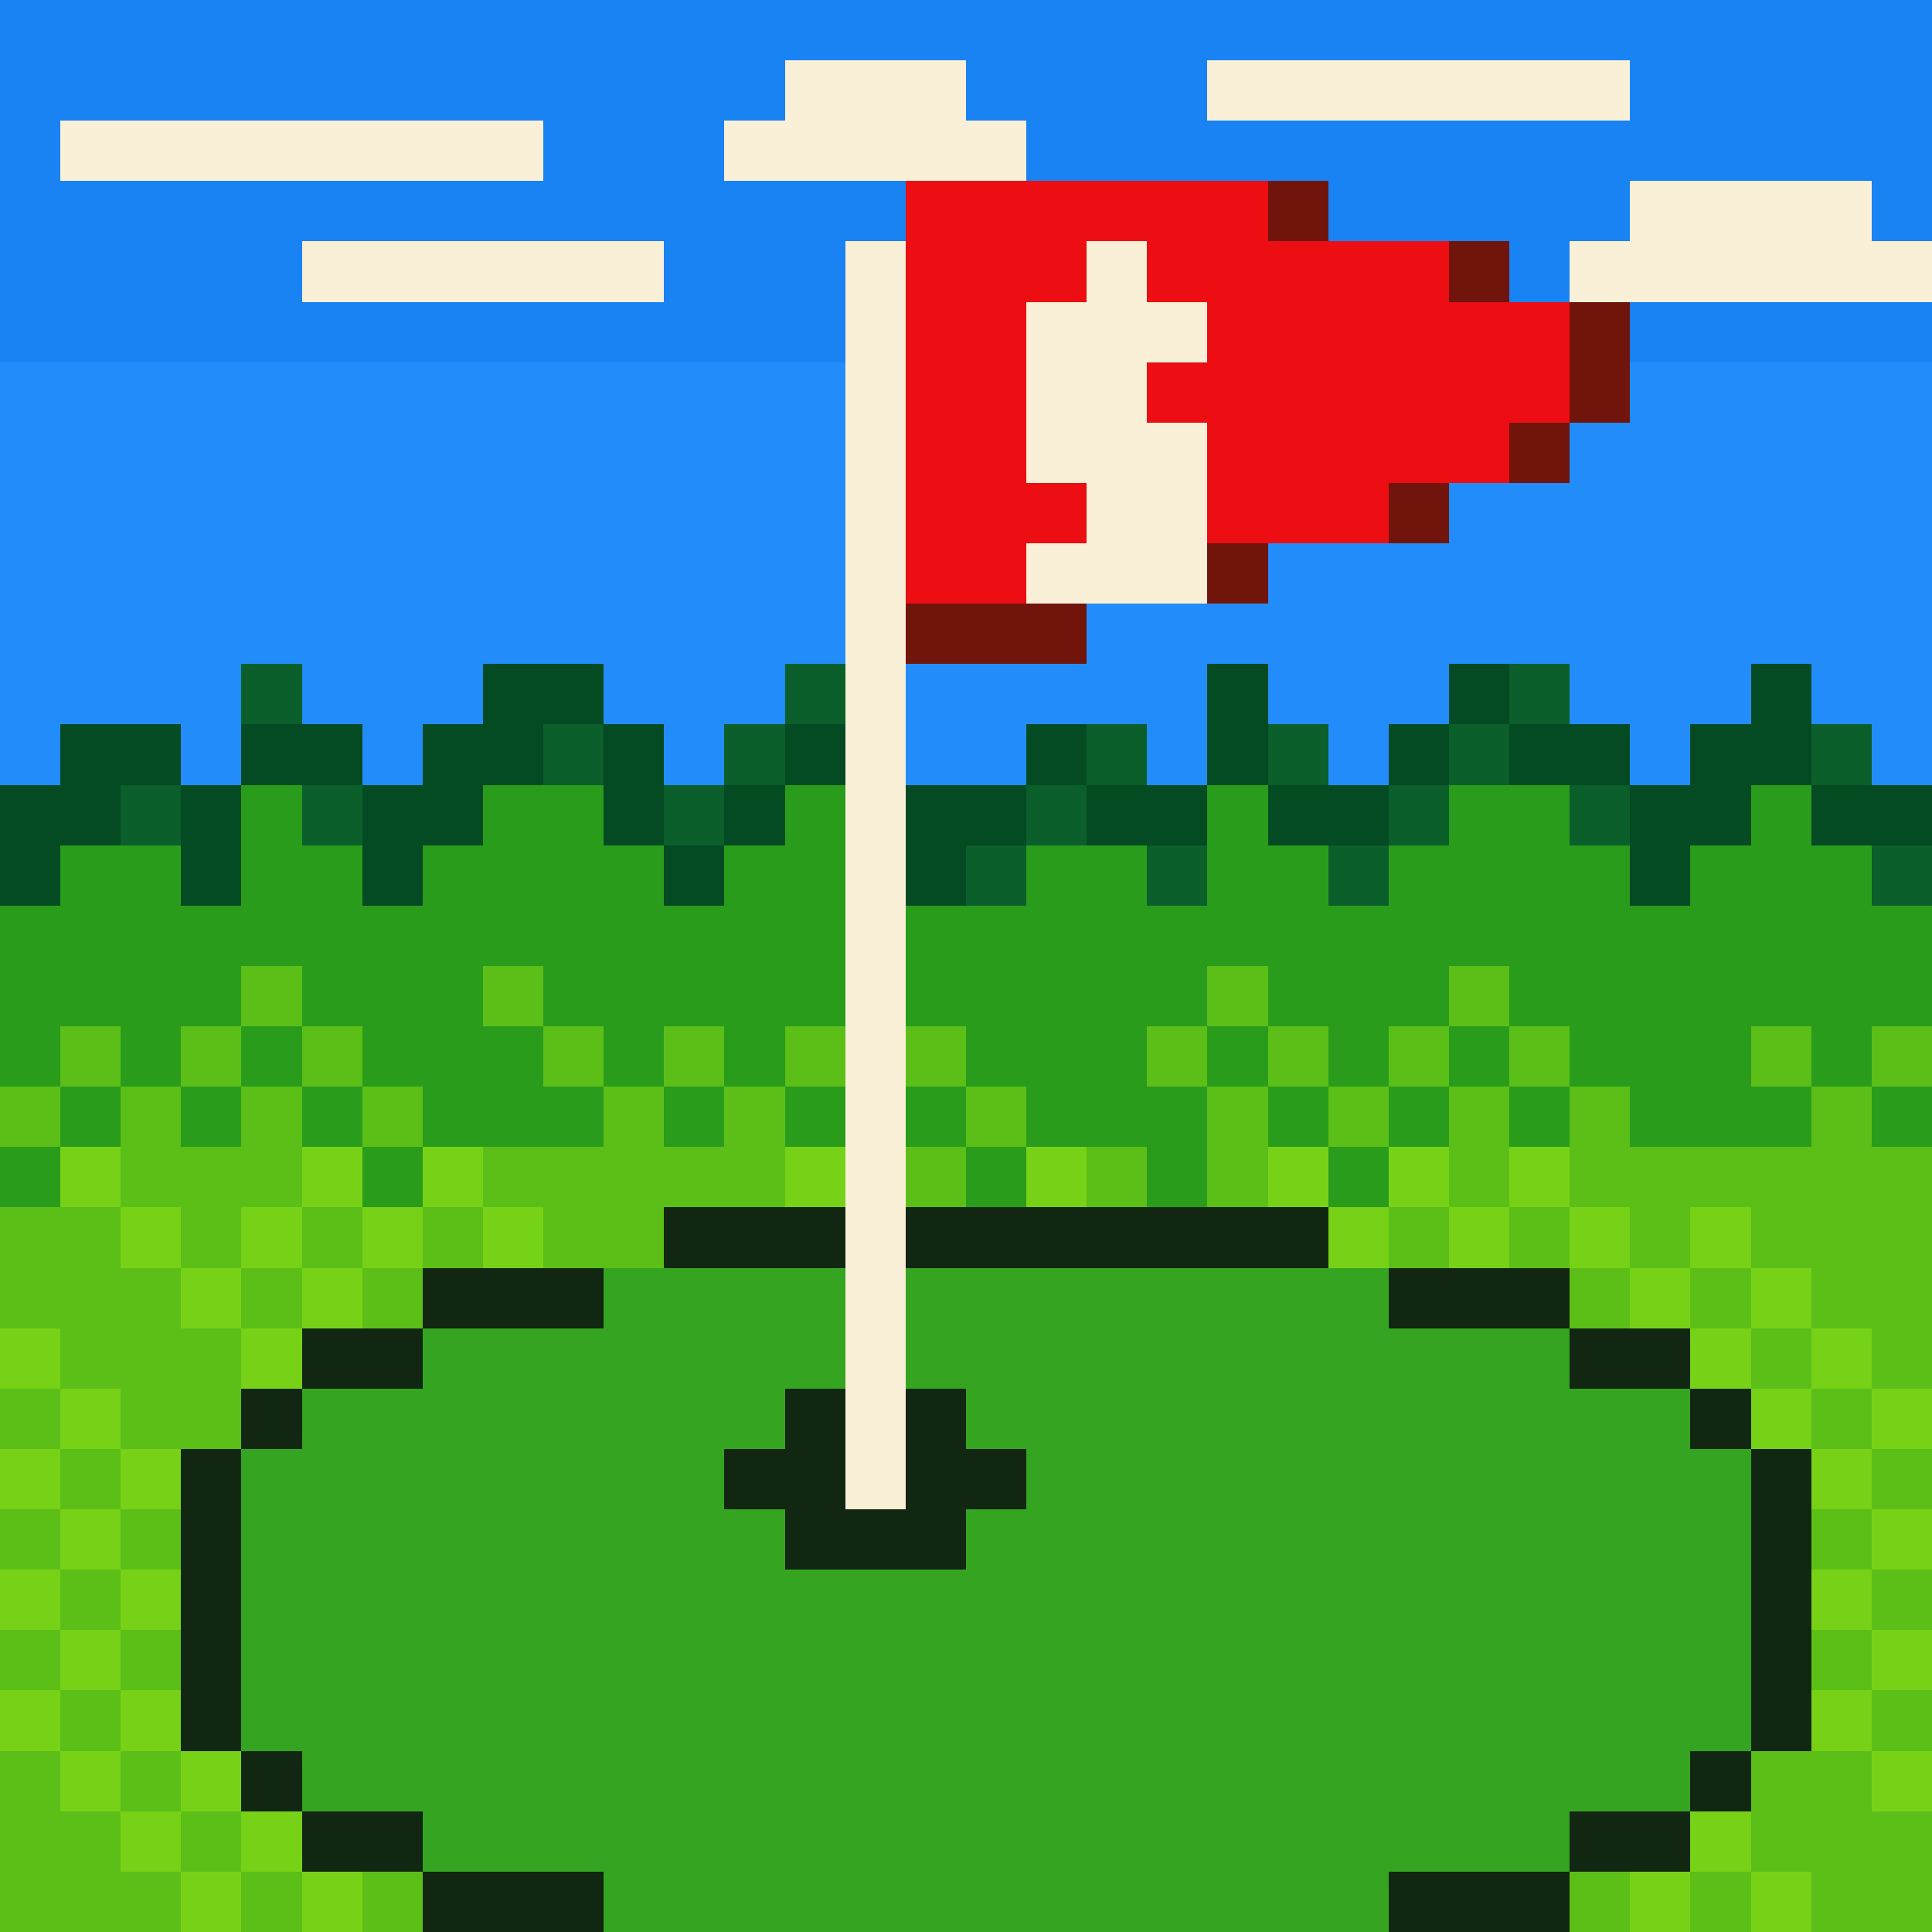
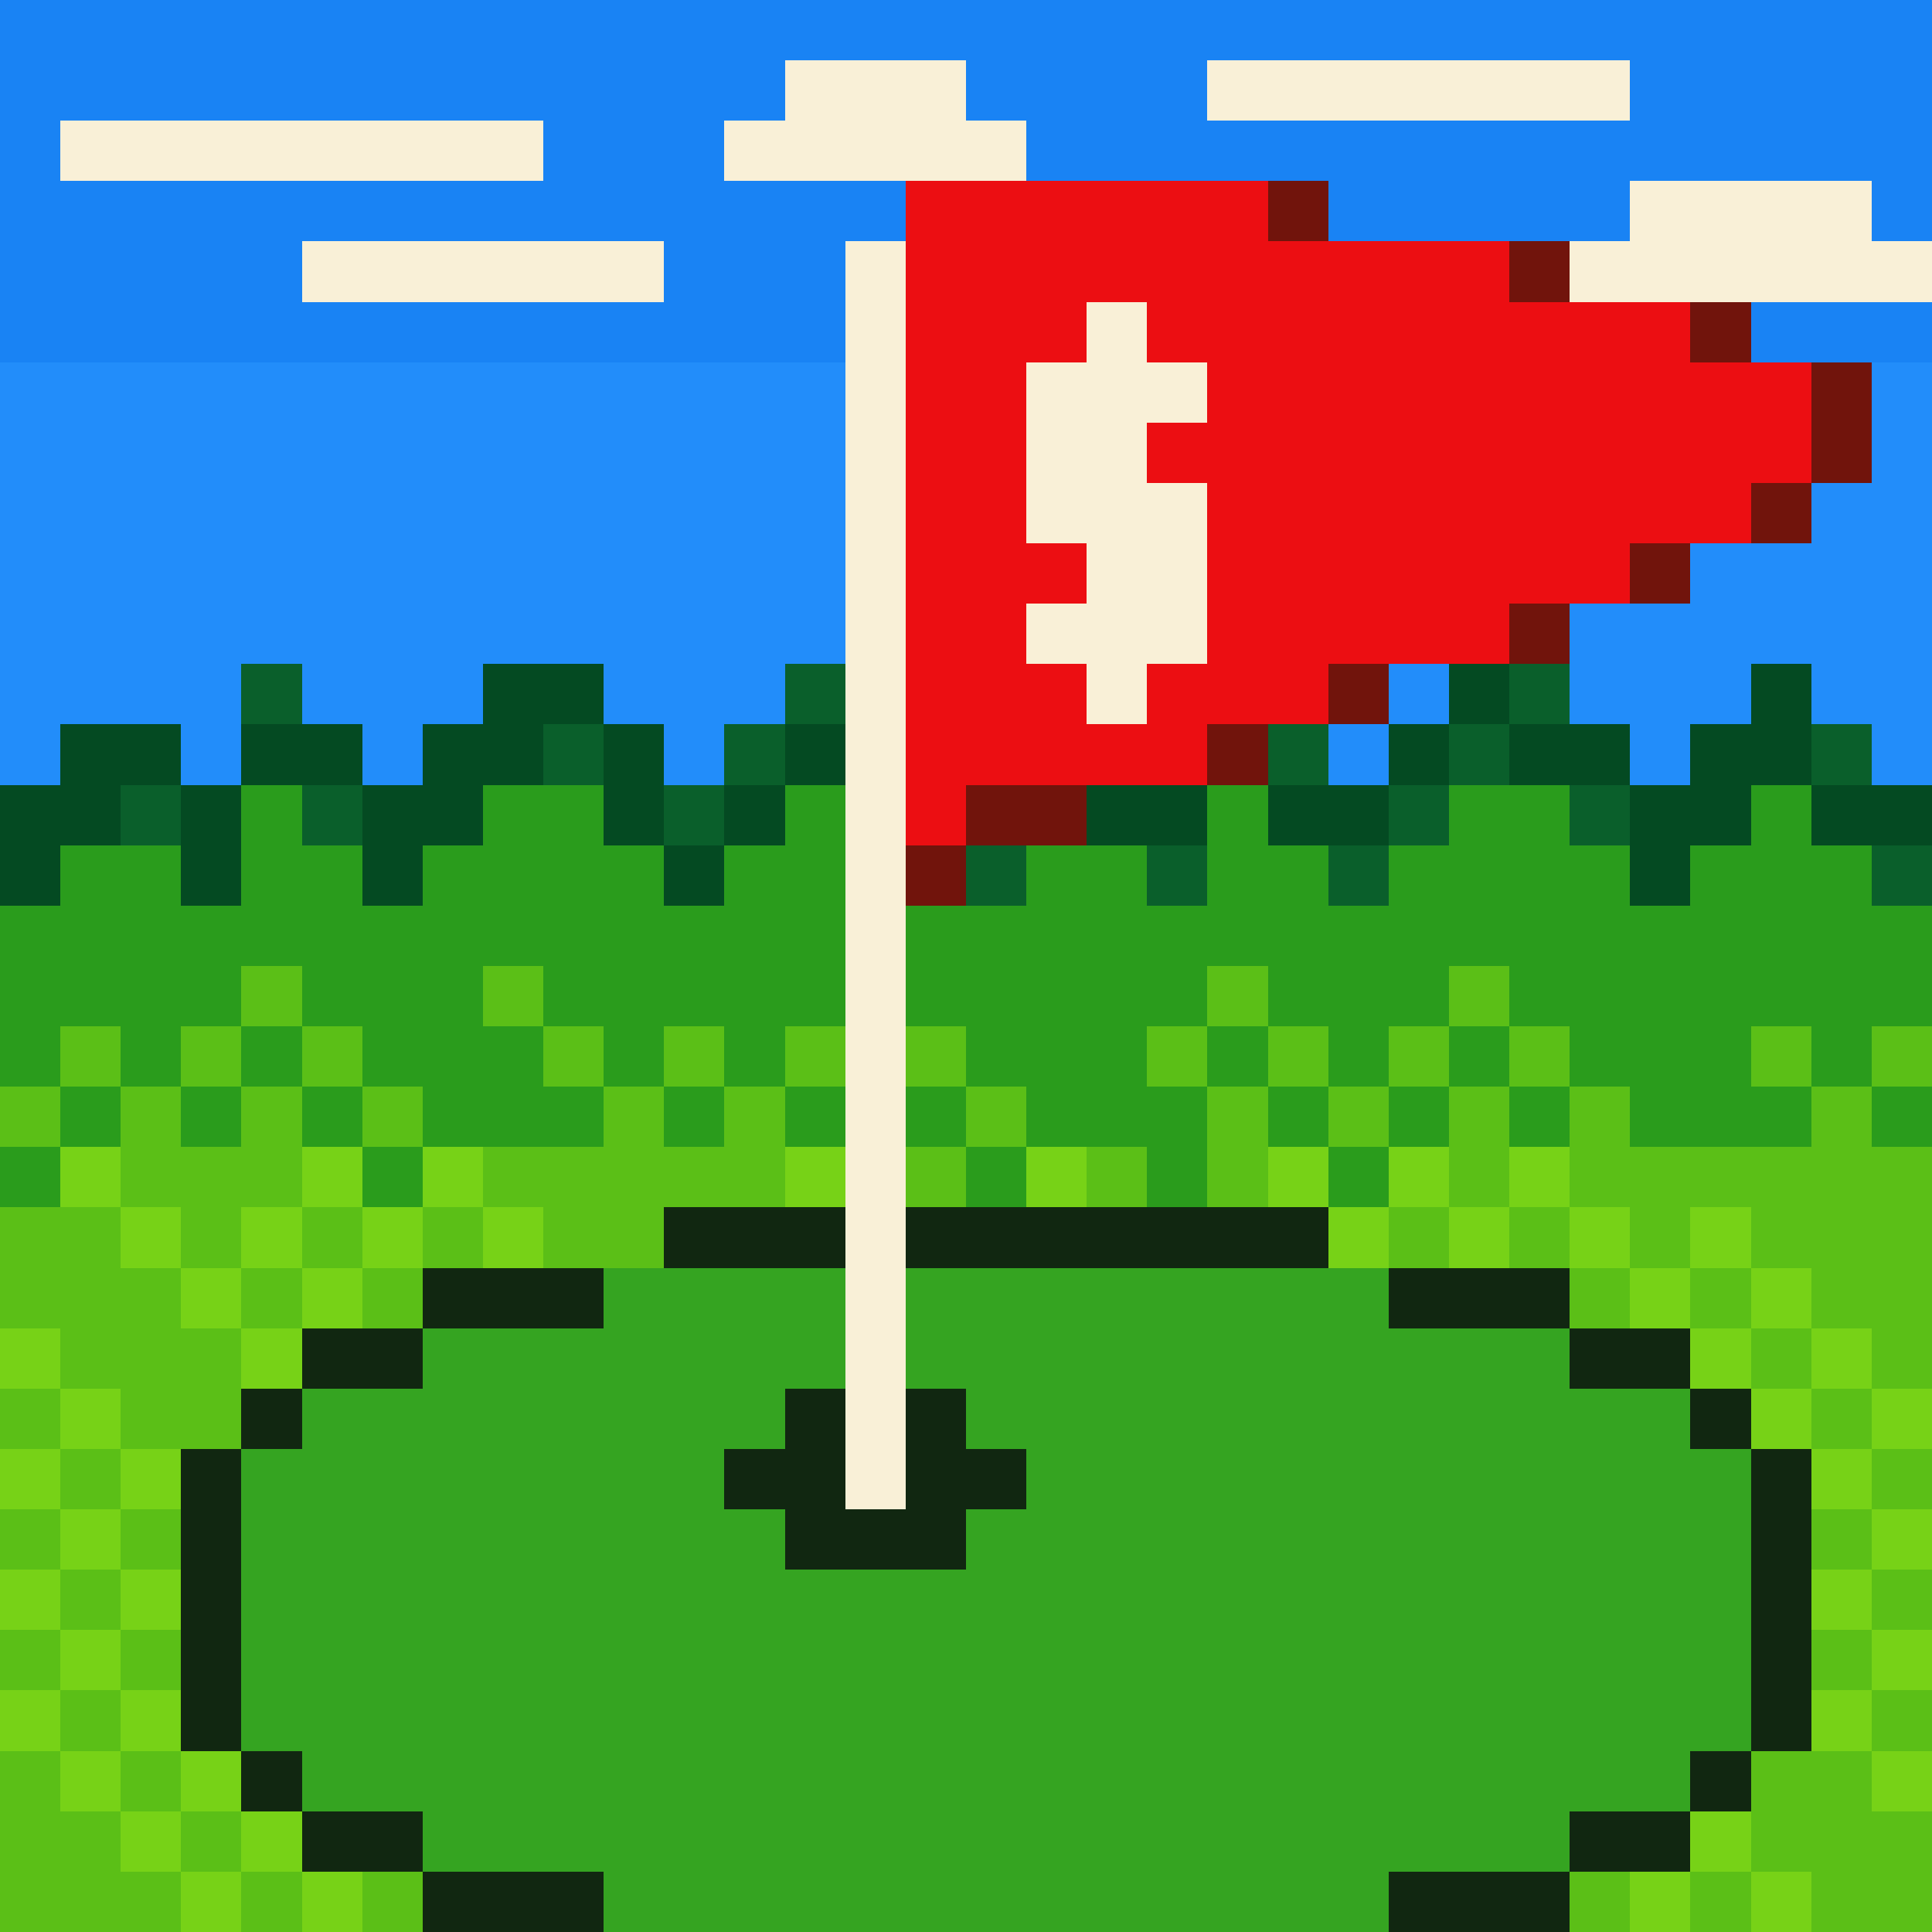
<svg xmlns="http://www.w3.org/2000/svg" viewBox="0 0 32 32" shape-rendering="crispEdges">
  <rect x="0" y="0" width="32" height="1" fill="#1983f4" />
  <rect x="0" y="1" width="13" height="1" fill="#1983f4" />
  <rect x="13" y="1" width="3" height="1" fill="#f9f0d7" />
  <rect x="16" y="1" width="4" height="1" fill="#1983f4" />
  <rect x="20" y="1" width="7" height="1" fill="#f9f0d7" />
  <rect x="27" y="1" width="5" height="1" fill="#1983f4" />
  <rect x="0" y="2" width="1" height="1" fill="#1983f4" />
  <rect x="1" y="2" width="8" height="1" fill="#f9f0d7" />
  <rect x="9" y="2" width="3" height="1" fill="#1983f4" />
  <rect x="12" y="2" width="5" height="1" fill="#f9f0d7" />
  <rect x="17" y="2" width="15" height="1" fill="#1983f4" />
  <rect x="0" y="3" width="15" height="1" fill="#1983f4" />
  <rect x="15" y="3" width="6" height="1" fill="#ec0e12" />
  <rect x="21" y="3" width="1" height="1" fill="#71140c" />
  <rect x="22" y="3" width="5" height="1" fill="#1983f4" />
  <rect x="27" y="3" width="4" height="1" fill="#f9f0d7" />
  <rect x="31" y="3" width="1" height="1" fill="#1983f4" />
  <rect x="0" y="4" width="5" height="1" fill="#1983f4" />
  <rect x="5" y="4" width="6" height="1" fill="#f9f0d7" />
  <rect x="11" y="4" width="3" height="1" fill="#1983f4" />
  <rect x="14" y="4" width="1" height="1" fill="#f9f0d7" />
-   <rect x="15" y="4" width="3" height="1" fill="#ec0e12" />
-   <rect x="18" y="4" width="1" height="1" fill="#f9f0d7" />
-   <rect x="19" y="4" width="5" height="1" fill="#ec0e12" />
-   <rect x="24" y="4" width="1" height="1" fill="#71140c" />
-   <rect x="25" y="4" width="1" height="1" fill="#1983f4" />
+   <rect x="15" y="4" width="10" height="1" fill="#ec0e12" />
+   <rect x="25" y="4" width="1" height="1" fill="#71140c" />
  <rect x="26" y="4" width="6" height="1" fill="#f9f0d7" />
  <rect x="0" y="5" width="14" height="1" fill="#1983f4" />
  <rect x="14" y="5" width="1" height="1" fill="#f9f0d7" />
-   <rect x="15" y="5" width="2" height="1" fill="#ec0e12" />
-   <rect x="17" y="5" width="3" height="1" fill="#f9f0d7" />
-   <rect x="20" y="5" width="6" height="1" fill="#ec0e12" />
-   <rect x="26" y="5" width="1" height="1" fill="#71140c" />
-   <rect x="27" y="5" width="5" height="1" fill="#1983f4" />
+   <rect x="15" y="5" width="3" height="1" fill="#ec0e12" />
+   <rect x="18" y="5" width="1" height="1" fill="#f9f0d7" />
+   <rect x="19" y="5" width="9" height="1" fill="#ec0e12" />
+   <rect x="28" y="5" width="1" height="1" fill="#71140c" />
+   <rect x="29" y="5" width="3" height="1" fill="#1983f4" />
  <rect x="0" y="6" width="14" height="1" fill="#228dfa" />
  <rect x="14" y="6" width="1" height="1" fill="#f9f0d7" />
  <rect x="15" y="6" width="2" height="1" fill="#ec0e12" />
-   <rect x="17" y="6" width="2" height="1" fill="#f9f0d7" />
-   <rect x="19" y="6" width="7" height="1" fill="#ec0e12" />
-   <rect x="26" y="6" width="1" height="1" fill="#71140c" />
-   <rect x="27" y="6" width="5" height="1" fill="#228dfa" />
+   <rect x="17" y="6" width="3" height="1" fill="#f9f0d7" />
+   <rect x="20" y="6" width="10" height="1" fill="#ec0e12" />
+   <rect x="30" y="6" width="1" height="1" fill="#71140c" />
+   <rect x="31" y="6" width="1" height="1" fill="#228dfa" />
  <rect x="0" y="7" width="14" height="1" fill="#228dfa" />
  <rect x="14" y="7" width="1" height="1" fill="#f9f0d7" />
  <rect x="15" y="7" width="2" height="1" fill="#ec0e12" />
-   <rect x="17" y="7" width="3" height="1" fill="#f9f0d7" />
-   <rect x="20" y="7" width="5" height="1" fill="#ec0e12" />
-   <rect x="25" y="7" width="1" height="1" fill="#71140c" />
-   <rect x="26" y="7" width="6" height="1" fill="#228dfa" />
+   <rect x="17" y="7" width="2" height="1" fill="#f9f0d7" />
+   <rect x="19" y="7" width="11" height="1" fill="#ec0e12" />
+   <rect x="30" y="7" width="1" height="1" fill="#71140c" />
+   <rect x="31" y="7" width="1" height="1" fill="#228dfa" />
  <rect x="0" y="8" width="14" height="1" fill="#228dfa" />
  <rect x="14" y="8" width="1" height="1" fill="#f9f0d7" />
-   <rect x="15" y="8" width="3" height="1" fill="#ec0e12" />
-   <rect x="18" y="8" width="2" height="1" fill="#f9f0d7" />
-   <rect x="20" y="8" width="3" height="1" fill="#ec0e12" />
-   <rect x="23" y="8" width="1" height="1" fill="#71140c" />
-   <rect x="24" y="8" width="8" height="1" fill="#228dfa" />
+   <rect x="15" y="8" width="2" height="1" fill="#ec0e12" />
+   <rect x="17" y="8" width="3" height="1" fill="#f9f0d7" />
+   <rect x="20" y="8" width="9" height="1" fill="#ec0e12" />
+   <rect x="29" y="8" width="1" height="1" fill="#71140c" />
+   <rect x="30" y="8" width="2" height="1" fill="#228dfa" />
  <rect x="0" y="9" width="14" height="1" fill="#228dfa" />
  <rect x="14" y="9" width="1" height="1" fill="#f9f0d7" />
-   <rect x="15" y="9" width="2" height="1" fill="#ec0e12" />
-   <rect x="17" y="9" width="3" height="1" fill="#f9f0d7" />
-   <rect x="20" y="9" width="1" height="1" fill="#71140c" />
-   <rect x="21" y="9" width="11" height="1" fill="#228dfa" />
+   <rect x="15" y="9" width="3" height="1" fill="#ec0e12" />
+   <rect x="18" y="9" width="2" height="1" fill="#f9f0d7" />
+   <rect x="20" y="9" width="7" height="1" fill="#ec0e12" />
+   <rect x="27" y="9" width="1" height="1" fill="#71140c" />
+   <rect x="28" y="9" width="4" height="1" fill="#228dfa" />
  <rect x="0" y="10" width="14" height="1" fill="#228dfa" />
  <rect x="14" y="10" width="1" height="1" fill="#f9f0d7" />
-   <rect x="15" y="10" width="3" height="1" fill="#71140c" />
-   <rect x="18" y="10" width="14" height="1" fill="#228dfa" />
+   <rect x="15" y="10" width="2" height="1" fill="#ec0e12" />
+   <rect x="17" y="10" width="3" height="1" fill="#f9f0d7" />
+   <rect x="20" y="10" width="5" height="1" fill="#ec0e12" />
+   <rect x="25" y="10" width="1" height="1" fill="#71140c" />
+   <rect x="26" y="10" width="6" height="1" fill="#228dfa" />
  <rect x="0" y="11" width="4" height="1" fill="#228dfa" />
  <rect x="4" y="11" width="1" height="1" fill="#0a5f2b" />
  <rect x="5" y="11" width="3" height="1" fill="#228dfa" />
  <rect x="8" y="11" width="2" height="1" fill="#044a22" />
  <rect x="10" y="11" width="3" height="1" fill="#228dfa" />
  <rect x="13" y="11" width="1" height="1" fill="#0a5f2b" />
  <rect x="14" y="11" width="1" height="1" fill="#f9f0d7" />
-   <rect x="15" y="11" width="5" height="1" fill="#228dfa" />
-   <rect x="20" y="11" width="1" height="1" fill="#044a22" />
-   <rect x="21" y="11" width="3" height="1" fill="#228dfa" />
+   <rect x="15" y="11" width="3" height="1" fill="#ec0e12" />
+   <rect x="18" y="11" width="1" height="1" fill="#f9f0d7" />
+   <rect x="19" y="11" width="3" height="1" fill="#ec0e12" />
+   <rect x="22" y="11" width="1" height="1" fill="#71140c" />
+   <rect x="23" y="11" width="1" height="1" fill="#228dfa" />
  <rect x="24" y="11" width="1" height="1" fill="#044a22" />
  <rect x="25" y="11" width="1" height="1" fill="#0a5f2b" />
  <rect x="26" y="11" width="3" height="1" fill="#228dfa" />
  <rect x="29" y="11" width="1" height="1" fill="#044a22" />
  <rect x="30" y="11" width="2" height="1" fill="#228dfa" />
  <rect x="0" y="12" width="1" height="1" fill="#228dfa" />
  <rect x="1" y="12" width="2" height="1" fill="#044a22" />
  <rect x="3" y="12" width="1" height="1" fill="#228dfa" />
  <rect x="4" y="12" width="2" height="1" fill="#044a22" />
  <rect x="6" y="12" width="1" height="1" fill="#228dfa" />
  <rect x="7" y="12" width="2" height="1" fill="#044a22" />
  <rect x="9" y="12" width="1" height="1" fill="#0a5f2b" />
  <rect x="10" y="12" width="1" height="1" fill="#044a22" />
  <rect x="11" y="12" width="1" height="1" fill="#228dfa" />
  <rect x="12" y="12" width="1" height="1" fill="#0a5f2b" />
  <rect x="13" y="12" width="1" height="1" fill="#044a22" />
  <rect x="14" y="12" width="1" height="1" fill="#f9f0d7" />
-   <rect x="15" y="12" width="2" height="1" fill="#228dfa" />
-   <rect x="17" y="12" width="1" height="1" fill="#044a22" />
-   <rect x="18" y="12" width="1" height="1" fill="#0a5f2b" />
-   <rect x="19" y="12" width="1" height="1" fill="#228dfa" />
-   <rect x="20" y="12" width="1" height="1" fill="#044a22" />
+   <rect x="15" y="12" width="5" height="1" fill="#ec0e12" />
+   <rect x="20" y="12" width="1" height="1" fill="#71140c" />
  <rect x="21" y="12" width="1" height="1" fill="#0a5f2b" />
  <rect x="22" y="12" width="1" height="1" fill="#228dfa" />
  <rect x="23" y="12" width="1" height="1" fill="#044a22" />
  <rect x="24" y="12" width="1" height="1" fill="#0a5f2b" />
  <rect x="25" y="12" width="2" height="1" fill="#044a22" />
  <rect x="27" y="12" width="1" height="1" fill="#228dfa" />
  <rect x="28" y="12" width="2" height="1" fill="#044a22" />
  <rect x="30" y="12" width="1" height="1" fill="#0a5f2b" />
  <rect x="31" y="12" width="1" height="1" fill="#228dfa" />
  <rect x="0" y="13" width="2" height="1" fill="#044a22" />
  <rect x="2" y="13" width="1" height="1" fill="#0a5f2b" />
  <rect x="3" y="13" width="1" height="1" fill="#044a22" />
  <rect x="4" y="13" width="1" height="1" fill="#2a9c1c" />
  <rect x="5" y="13" width="1" height="1" fill="#0a5f2b" />
  <rect x="6" y="13" width="2" height="1" fill="#044a22" />
  <rect x="8" y="13" width="2" height="1" fill="#2a9c1c" />
  <rect x="10" y="13" width="1" height="1" fill="#044a22" />
  <rect x="11" y="13" width="1" height="1" fill="#0a5f2b" />
  <rect x="12" y="13" width="1" height="1" fill="#044a22" />
  <rect x="13" y="13" width="1" height="1" fill="#2a9c1c" />
  <rect x="14" y="13" width="1" height="1" fill="#f9f0d7" />
-   <rect x="15" y="13" width="2" height="1" fill="#044a22" />
-   <rect x="17" y="13" width="1" height="1" fill="#0a5f2b" />
+   <rect x="15" y="13" width="1" height="1" fill="#ec0e12" />
+   <rect x="16" y="13" width="2" height="1" fill="#71140c" />
  <rect x="18" y="13" width="2" height="1" fill="#044a22" />
  <rect x="20" y="13" width="1" height="1" fill="#2a9c1c" />
  <rect x="21" y="13" width="2" height="1" fill="#044a22" />
  <rect x="23" y="13" width="1" height="1" fill="#0a5f2b" />
  <rect x="24" y="13" width="2" height="1" fill="#2a9c1c" />
  <rect x="26" y="13" width="1" height="1" fill="#0a5f2b" />
  <rect x="27" y="13" width="2" height="1" fill="#044a22" />
  <rect x="29" y="13" width="1" height="1" fill="#2a9c1c" />
  <rect x="30" y="13" width="2" height="1" fill="#044a22" />
  <rect x="0" y="14" width="1" height="1" fill="#044a22" />
  <rect x="1" y="14" width="2" height="1" fill="#2a9c1c" />
  <rect x="3" y="14" width="1" height="1" fill="#044a22" />
  <rect x="4" y="14" width="2" height="1" fill="#2a9c1c" />
  <rect x="6" y="14" width="1" height="1" fill="#044a22" />
  <rect x="7" y="14" width="4" height="1" fill="#2a9c1c" />
  <rect x="11" y="14" width="1" height="1" fill="#044a22" />
  <rect x="12" y="14" width="2" height="1" fill="#2a9c1c" />
  <rect x="14" y="14" width="1" height="1" fill="#f9f0d7" />
-   <rect x="15" y="14" width="1" height="1" fill="#044a22" />
+   <rect x="15" y="14" width="1" height="1" fill="#71140c" />
  <rect x="16" y="14" width="1" height="1" fill="#0a5f2b" />
  <rect x="17" y="14" width="2" height="1" fill="#2a9c1c" />
  <rect x="19" y="14" width="1" height="1" fill="#0a5f2b" />
  <rect x="20" y="14" width="2" height="1" fill="#2a9c1c" />
  <rect x="22" y="14" width="1" height="1" fill="#0a5f2b" />
  <rect x="23" y="14" width="4" height="1" fill="#2a9c1c" />
  <rect x="27" y="14" width="1" height="1" fill="#044a22" />
  <rect x="28" y="14" width="3" height="1" fill="#2a9c1c" />
  <rect x="31" y="14" width="1" height="1" fill="#0a5f2b" />
  <rect x="0" y="15" width="14" height="1" fill="#2a9c1c" />
  <rect x="14" y="15" width="1" height="1" fill="#f9f0d7" />
  <rect x="15" y="15" width="17" height="1" fill="#2a9c1c" />
  <rect x="0" y="16" width="4" height="1" fill="#2a9c1c" />
  <rect x="4" y="16" width="1" height="1" fill="#5bbf17" />
  <rect x="5" y="16" width="3" height="1" fill="#2a9c1c" />
  <rect x="8" y="16" width="1" height="1" fill="#5bbf17" />
  <rect x="9" y="16" width="5" height="1" fill="#2a9c1c" />
  <rect x="14" y="16" width="1" height="1" fill="#f9f0d7" />
  <rect x="15" y="16" width="5" height="1" fill="#2a9c1c" />
  <rect x="20" y="16" width="1" height="1" fill="#5bbf17" />
  <rect x="21" y="16" width="3" height="1" fill="#2a9c1c" />
  <rect x="24" y="16" width="1" height="1" fill="#5bbf17" />
  <rect x="25" y="16" width="7" height="1" fill="#2a9c1c" />
  <rect x="0" y="17" width="1" height="1" fill="#2a9c1c" />
  <rect x="1" y="17" width="1" height="1" fill="#5bbf17" />
  <rect x="2" y="17" width="1" height="1" fill="#2a9c1c" />
  <rect x="3" y="17" width="1" height="1" fill="#5bbf17" />
  <rect x="4" y="17" width="1" height="1" fill="#2a9c1c" />
  <rect x="5" y="17" width="1" height="1" fill="#5bbf17" />
  <rect x="6" y="17" width="3" height="1" fill="#2a9c1c" />
  <rect x="9" y="17" width="1" height="1" fill="#5bbf17" />
  <rect x="10" y="17" width="1" height="1" fill="#2a9c1c" />
  <rect x="11" y="17" width="1" height="1" fill="#5bbf17" />
  <rect x="12" y="17" width="1" height="1" fill="#2a9c1c" />
  <rect x="13" y="17" width="1" height="1" fill="#5bbf17" />
  <rect x="14" y="17" width="1" height="1" fill="#f9f0d7" />
  <rect x="15" y="17" width="1" height="1" fill="#5bbf17" />
  <rect x="16" y="17" width="3" height="1" fill="#2a9c1c" />
  <rect x="19" y="17" width="1" height="1" fill="#5bbf17" />
  <rect x="20" y="17" width="1" height="1" fill="#2a9c1c" />
  <rect x="21" y="17" width="1" height="1" fill="#5bbf17" />
  <rect x="22" y="17" width="1" height="1" fill="#2a9c1c" />
  <rect x="23" y="17" width="1" height="1" fill="#5bbf17" />
  <rect x="24" y="17" width="1" height="1" fill="#2a9c1c" />
  <rect x="25" y="17" width="1" height="1" fill="#5bbf17" />
  <rect x="26" y="17" width="3" height="1" fill="#2a9c1c" />
  <rect x="29" y="17" width="1" height="1" fill="#5bbf17" />
  <rect x="30" y="17" width="1" height="1" fill="#2a9c1c" />
  <rect x="31" y="17" width="1" height="1" fill="#5bbf17" />
  <rect x="0" y="18" width="1" height="1" fill="#5bbf17" />
  <rect x="1" y="18" width="1" height="1" fill="#2a9c1c" />
  <rect x="2" y="18" width="1" height="1" fill="#5bbf17" />
  <rect x="3" y="18" width="1" height="1" fill="#2a9c1c" />
  <rect x="4" y="18" width="1" height="1" fill="#5bbf17" />
  <rect x="5" y="18" width="1" height="1" fill="#2a9c1c" />
  <rect x="6" y="18" width="1" height="1" fill="#5bbf17" />
  <rect x="7" y="18" width="3" height="1" fill="#2a9c1c" />
  <rect x="10" y="18" width="1" height="1" fill="#5bbf17" />
  <rect x="11" y="18" width="1" height="1" fill="#2a9c1c" />
  <rect x="12" y="18" width="1" height="1" fill="#5bbf17" />
  <rect x="13" y="18" width="1" height="1" fill="#2a9c1c" />
  <rect x="14" y="18" width="1" height="1" fill="#f9f0d7" />
  <rect x="15" y="18" width="1" height="1" fill="#2a9c1c" />
  <rect x="16" y="18" width="1" height="1" fill="#5bbf17" />
  <rect x="17" y="18" width="3" height="1" fill="#2a9c1c" />
  <rect x="20" y="18" width="1" height="1" fill="#5bbf17" />
  <rect x="21" y="18" width="1" height="1" fill="#2a9c1c" />
  <rect x="22" y="18" width="1" height="1" fill="#5bbf17" />
  <rect x="23" y="18" width="1" height="1" fill="#2a9c1c" />
  <rect x="24" y="18" width="1" height="1" fill="#5bbf17" />
  <rect x="25" y="18" width="1" height="1" fill="#2a9c1c" />
  <rect x="26" y="18" width="1" height="1" fill="#5bbf17" />
  <rect x="27" y="18" width="3" height="1" fill="#2a9c1c" />
  <rect x="30" y="18" width="1" height="1" fill="#5bbf17" />
  <rect x="31" y="18" width="1" height="1" fill="#2a9c1c" />
  <rect x="0" y="19" width="1" height="1" fill="#2a9c1c" />
  <rect x="1" y="19" width="1" height="1" fill="#77d217" />
  <rect x="2" y="19" width="3" height="1" fill="#5bbf17" />
  <rect x="5" y="19" width="1" height="1" fill="#77d217" />
  <rect x="6" y="19" width="1" height="1" fill="#2a9c1c" />
  <rect x="7" y="19" width="1" height="1" fill="#77d217" />
  <rect x="8" y="19" width="5" height="1" fill="#5bbf17" />
  <rect x="13" y="19" width="1" height="1" fill="#77d217" />
  <rect x="14" y="19" width="1" height="1" fill="#f9f0d7" />
  <rect x="15" y="19" width="1" height="1" fill="#5bbf17" />
  <rect x="16" y="19" width="1" height="1" fill="#2a9c1c" />
  <rect x="17" y="19" width="1" height="1" fill="#77d217" />
  <rect x="18" y="19" width="1" height="1" fill="#5bbf17" />
  <rect x="19" y="19" width="1" height="1" fill="#2a9c1c" />
  <rect x="20" y="19" width="1" height="1" fill="#5bbf17" />
  <rect x="21" y="19" width="1" height="1" fill="#77d217" />
  <rect x="22" y="19" width="1" height="1" fill="#2a9c1c" />
  <rect x="23" y="19" width="1" height="1" fill="#77d217" />
  <rect x="24" y="19" width="1" height="1" fill="#5bbf17" />
  <rect x="25" y="19" width="1" height="1" fill="#77d217" />
  <rect x="26" y="19" width="6" height="1" fill="#5bbf17" />
  <rect x="0" y="20" width="2" height="1" fill="#5bbf17" />
  <rect x="2" y="20" width="1" height="1" fill="#77d217" />
  <rect x="3" y="20" width="1" height="1" fill="#5bbf17" />
  <rect x="4" y="20" width="1" height="1" fill="#77d217" />
  <rect x="5" y="20" width="1" height="1" fill="#5bbf17" />
  <rect x="6" y="20" width="1" height="1" fill="#77d217" />
  <rect x="7" y="20" width="1" height="1" fill="#5bbf17" />
  <rect x="8" y="20" width="1" height="1" fill="#77d217" />
  <rect x="9" y="20" width="2" height="1" fill="#5bbf17" />
  <rect x="11" y="20" width="3" height="1" fill="#112711" />
  <rect x="14" y="20" width="1" height="1" fill="#f9f0d7" />
  <rect x="15" y="20" width="7" height="1" fill="#112711" />
  <rect x="22" y="20" width="1" height="1" fill="#77d217" />
  <rect x="23" y="20" width="1" height="1" fill="#5bbf17" />
  <rect x="24" y="20" width="1" height="1" fill="#77d217" />
  <rect x="25" y="20" width="1" height="1" fill="#5bbf17" />
  <rect x="26" y="20" width="1" height="1" fill="#77d217" />
  <rect x="27" y="20" width="1" height="1" fill="#5bbf17" />
  <rect x="28" y="20" width="1" height="1" fill="#77d217" />
  <rect x="29" y="20" width="3" height="1" fill="#5bbf17" />
  <rect x="0" y="21" width="3" height="1" fill="#5bbf17" />
  <rect x="3" y="21" width="1" height="1" fill="#77d217" />
  <rect x="4" y="21" width="1" height="1" fill="#5bbf17" />
  <rect x="5" y="21" width="1" height="1" fill="#77d217" />
  <rect x="6" y="21" width="1" height="1" fill="#5bbf17" />
  <rect x="7" y="21" width="3" height="1" fill="#112711" />
  <rect x="10" y="21" width="4" height="1" fill="#35a421" />
  <rect x="14" y="21" width="1" height="1" fill="#f9f0d7" />
  <rect x="15" y="21" width="8" height="1" fill="#35a421" />
  <rect x="23" y="21" width="3" height="1" fill="#112711" />
  <rect x="26" y="21" width="1" height="1" fill="#5bbf17" />
  <rect x="27" y="21" width="1" height="1" fill="#77d217" />
  <rect x="28" y="21" width="1" height="1" fill="#5bbf17" />
  <rect x="29" y="21" width="1" height="1" fill="#77d217" />
  <rect x="30" y="21" width="2" height="1" fill="#5bbf17" />
  <rect x="0" y="22" width="1" height="1" fill="#77d217" />
  <rect x="1" y="22" width="3" height="1" fill="#5bbf17" />
  <rect x="4" y="22" width="1" height="1" fill="#77d217" />
  <rect x="5" y="22" width="2" height="1" fill="#112711" />
  <rect x="7" y="22" width="7" height="1" fill="#35a421" />
  <rect x="14" y="22" width="1" height="1" fill="#f9f0d7" />
  <rect x="15" y="22" width="11" height="1" fill="#35a421" />
  <rect x="26" y="22" width="2" height="1" fill="#112711" />
  <rect x="28" y="22" width="1" height="1" fill="#77d217" />
  <rect x="29" y="22" width="1" height="1" fill="#5bbf17" />
  <rect x="30" y="22" width="1" height="1" fill="#77d217" />
  <rect x="31" y="22" width="1" height="1" fill="#5bbf17" />
  <rect x="0" y="23" width="1" height="1" fill="#5bbf17" />
  <rect x="1" y="23" width="1" height="1" fill="#77d217" />
  <rect x="2" y="23" width="2" height="1" fill="#5bbf17" />
  <rect x="4" y="23" width="1" height="1" fill="#112711" />
  <rect x="5" y="23" width="8" height="1" fill="#35a421" />
  <rect x="13" y="23" width="1" height="1" fill="#112711" />
  <rect x="14" y="23" width="1" height="1" fill="#f9f0d7" />
  <rect x="15" y="23" width="1" height="1" fill="#112711" />
  <rect x="16" y="23" width="12" height="1" fill="#35a421" />
  <rect x="28" y="23" width="1" height="1" fill="#112711" />
  <rect x="29" y="23" width="1" height="1" fill="#77d217" />
  <rect x="30" y="23" width="1" height="1" fill="#5bbf17" />
  <rect x="31" y="23" width="1" height="1" fill="#77d217" />
  <rect x="0" y="24" width="1" height="1" fill="#77d217" />
  <rect x="1" y="24" width="1" height="1" fill="#5bbf17" />
  <rect x="2" y="24" width="1" height="1" fill="#77d217" />
  <rect x="3" y="24" width="1" height="1" fill="#112711" />
  <rect x="4" y="24" width="8" height="1" fill="#35a421" />
  <rect x="12" y="24" width="2" height="1" fill="#112711" />
  <rect x="14" y="24" width="1" height="1" fill="#f9f0d7" />
  <rect x="15" y="24" width="2" height="1" fill="#112711" />
  <rect x="17" y="24" width="12" height="1" fill="#35a421" />
  <rect x="29" y="24" width="1" height="1" fill="#112711" />
  <rect x="30" y="24" width="1" height="1" fill="#77d217" />
  <rect x="31" y="24" width="1" height="1" fill="#5bbf17" />
  <rect x="0" y="25" width="1" height="1" fill="#5bbf17" />
  <rect x="1" y="25" width="1" height="1" fill="#77d217" />
  <rect x="2" y="25" width="1" height="1" fill="#5bbf17" />
  <rect x="3" y="25" width="1" height="1" fill="#112711" />
  <rect x="4" y="25" width="9" height="1" fill="#35a421" />
  <rect x="13" y="25" width="3" height="1" fill="#112711" />
  <rect x="16" y="25" width="13" height="1" fill="#35a421" />
  <rect x="29" y="25" width="1" height="1" fill="#112711" />
  <rect x="30" y="25" width="1" height="1" fill="#5bbf17" />
  <rect x="31" y="25" width="1" height="1" fill="#77d217" />
  <rect x="0" y="26" width="1" height="1" fill="#77d217" />
  <rect x="1" y="26" width="1" height="1" fill="#5bbf17" />
  <rect x="2" y="26" width="1" height="1" fill="#77d217" />
  <rect x="3" y="26" width="1" height="1" fill="#112711" />
  <rect x="4" y="26" width="25" height="1" fill="#35a421" />
  <rect x="29" y="26" width="1" height="1" fill="#112711" />
  <rect x="30" y="26" width="1" height="1" fill="#77d217" />
  <rect x="31" y="26" width="1" height="1" fill="#5bbf17" />
  <rect x="0" y="27" width="1" height="1" fill="#5bbf17" />
  <rect x="1" y="27" width="1" height="1" fill="#77d217" />
  <rect x="2" y="27" width="1" height="1" fill="#5bbf17" />
  <rect x="3" y="27" width="1" height="1" fill="#112711" />
  <rect x="4" y="27" width="25" height="1" fill="#35a421" />
  <rect x="29" y="27" width="1" height="1" fill="#112711" />
  <rect x="30" y="27" width="1" height="1" fill="#5bbf17" />
  <rect x="31" y="27" width="1" height="1" fill="#77d217" />
  <rect x="0" y="28" width="1" height="1" fill="#77d217" />
  <rect x="1" y="28" width="1" height="1" fill="#5bbf17" />
  <rect x="2" y="28" width="1" height="1" fill="#77d217" />
  <rect x="3" y="28" width="1" height="1" fill="#112711" />
  <rect x="4" y="28" width="25" height="1" fill="#35a421" />
  <rect x="29" y="28" width="1" height="1" fill="#112711" />
  <rect x="30" y="28" width="1" height="1" fill="#77d217" />
  <rect x="31" y="28" width="1" height="1" fill="#5bbf17" />
  <rect x="0" y="29" width="1" height="1" fill="#5bbf17" />
  <rect x="1" y="29" width="1" height="1" fill="#77d217" />
  <rect x="2" y="29" width="1" height="1" fill="#5bbf17" />
  <rect x="3" y="29" width="1" height="1" fill="#77d217" />
  <rect x="4" y="29" width="1" height="1" fill="#112711" />
  <rect x="5" y="29" width="23" height="1" fill="#35a421" />
  <rect x="28" y="29" width="1" height="1" fill="#112711" />
  <rect x="29" y="29" width="2" height="1" fill="#5bbf17" />
  <rect x="31" y="29" width="1" height="1" fill="#77d217" />
  <rect x="0" y="30" width="2" height="1" fill="#5bbf17" />
  <rect x="2" y="30" width="1" height="1" fill="#77d217" />
  <rect x="3" y="30" width="1" height="1" fill="#5bbf17" />
  <rect x="4" y="30" width="1" height="1" fill="#77d217" />
  <rect x="5" y="30" width="2" height="1" fill="#112711" />
  <rect x="7" y="30" width="19" height="1" fill="#35a421" />
  <rect x="26" y="30" width="2" height="1" fill="#112711" />
  <rect x="28" y="30" width="1" height="1" fill="#77d217" />
  <rect x="29" y="30" width="3" height="1" fill="#5bbf17" />
  <rect x="0" y="31" width="3" height="1" fill="#5bbf17" />
  <rect x="3" y="31" width="1" height="1" fill="#77d217" />
  <rect x="4" y="31" width="1" height="1" fill="#5bbf17" />
  <rect x="5" y="31" width="1" height="1" fill="#77d217" />
  <rect x="6" y="31" width="1" height="1" fill="#5bbf17" />
  <rect x="7" y="31" width="3" height="1" fill="#112711" />
  <rect x="10" y="31" width="13" height="1" fill="#35a421" />
  <rect x="23" y="31" width="3" height="1" fill="#112711" />
  <rect x="26" y="31" width="1" height="1" fill="#5bbf17" />
  <rect x="27" y="31" width="1" height="1" fill="#77d217" />
  <rect x="28" y="31" width="1" height="1" fill="#5bbf17" />
  <rect x="29" y="31" width="1" height="1" fill="#77d217" />
  <rect x="30" y="31" width="2" height="1" fill="#5bbf17" />
</svg>
